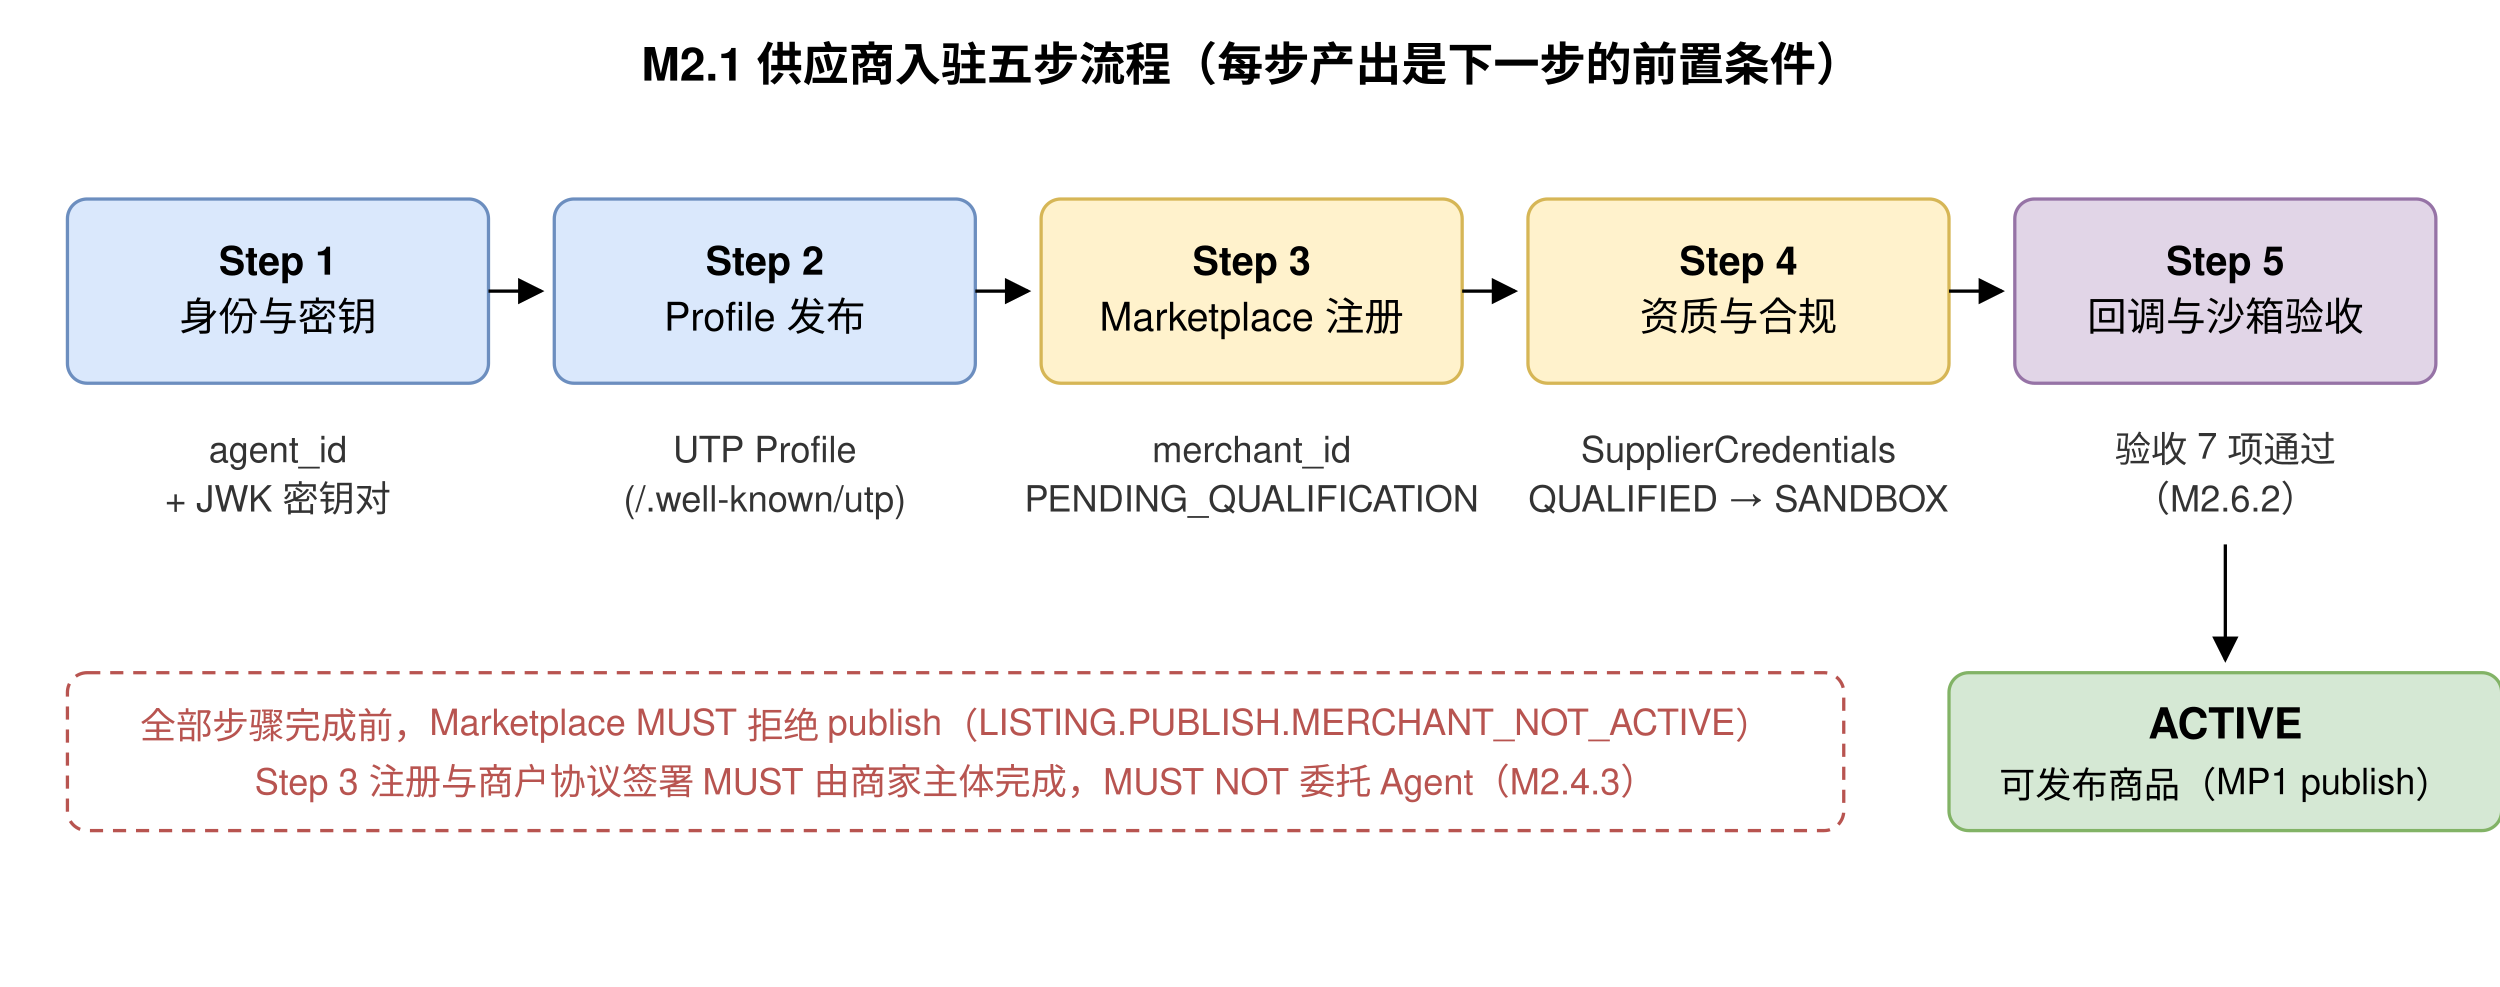
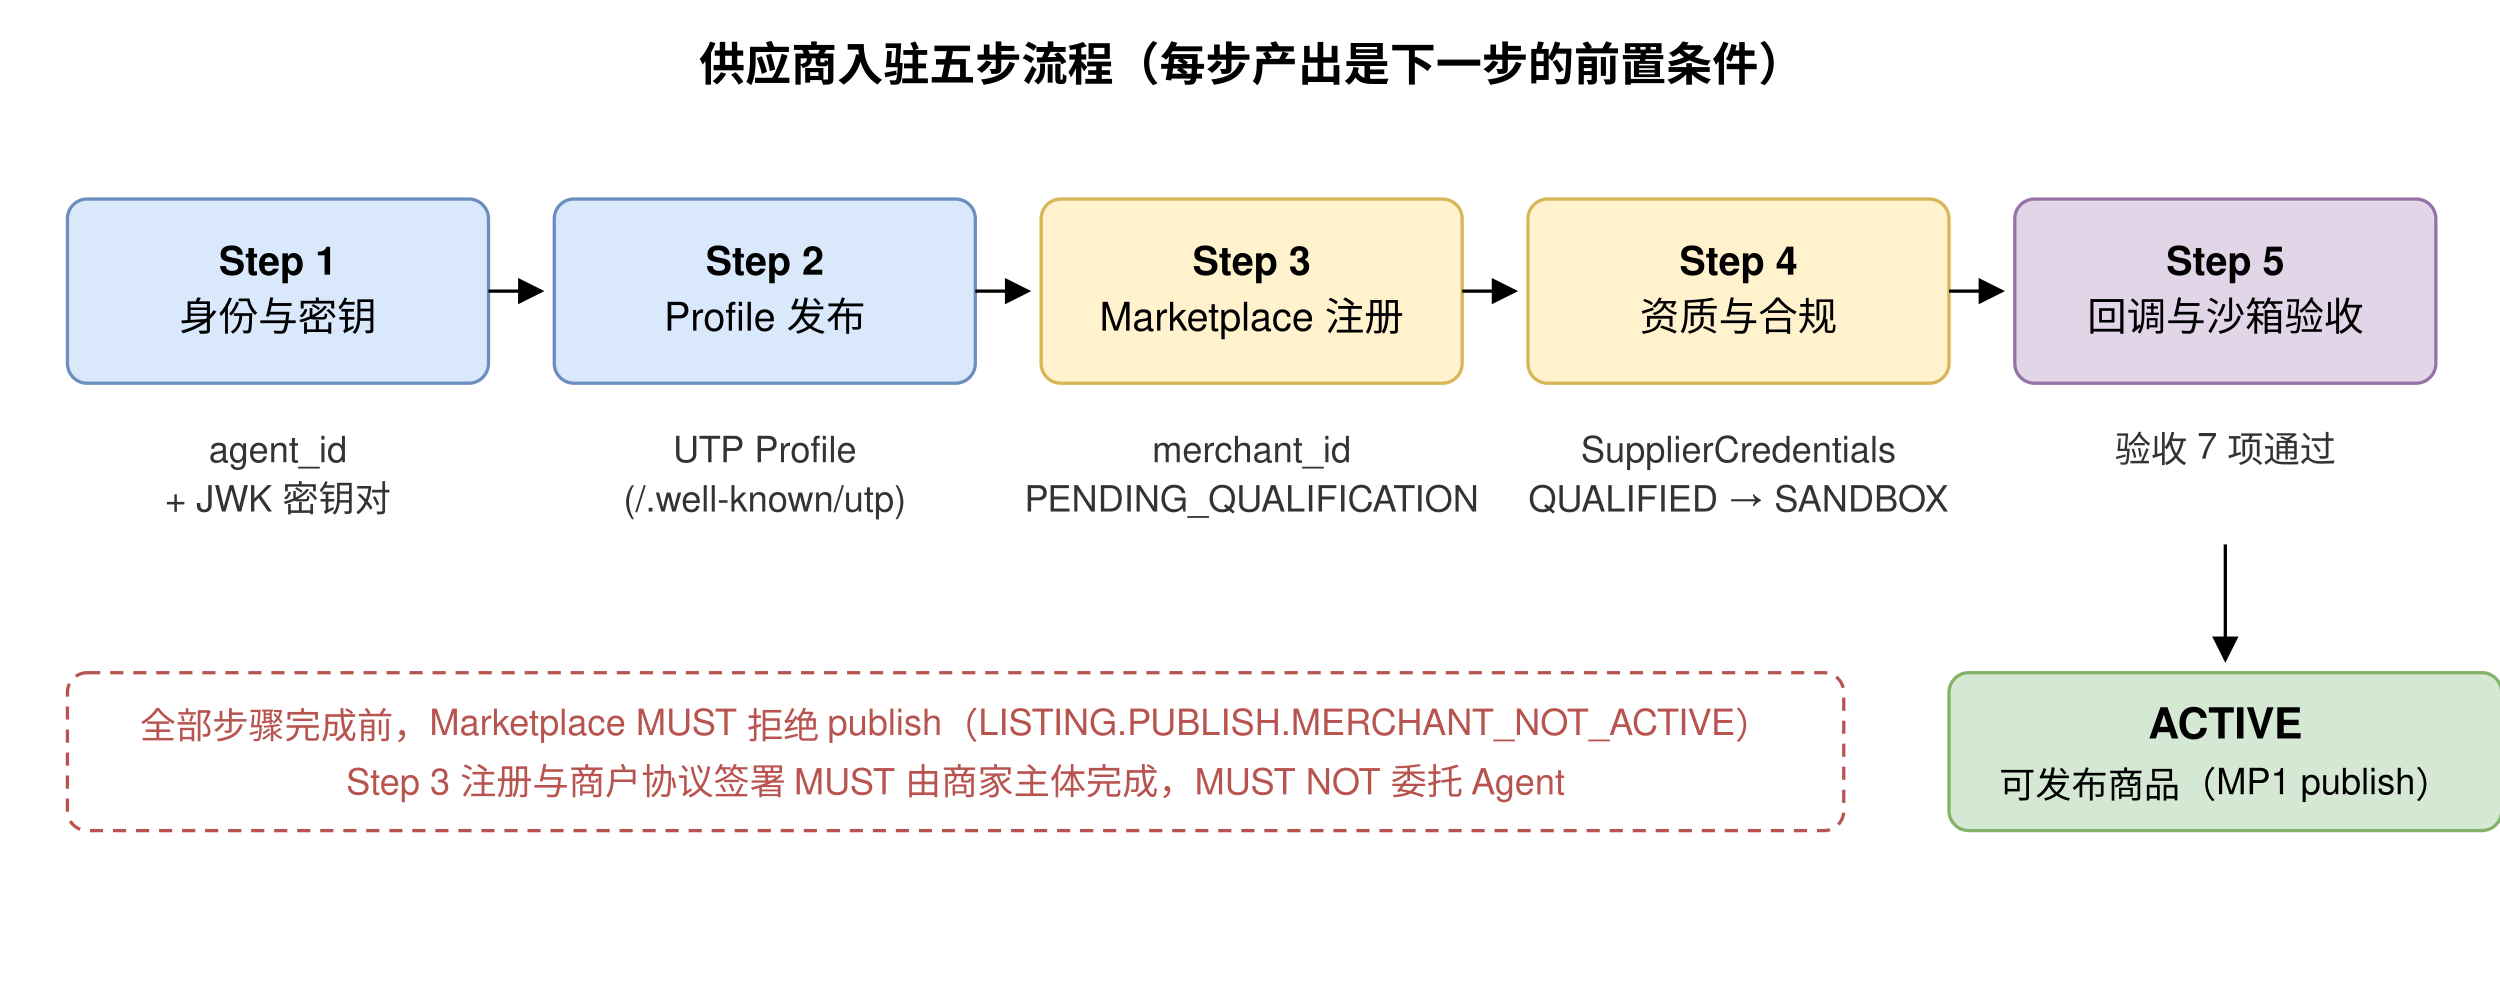
<svg xmlns="http://www.w3.org/2000/svg" version="1.1" width="760px" height="300px" viewBox="-0.5 -0.5 760 300" font-family="Helvetica">
  <defs>
    <marker id="mOnbArrow" markerWidth="10" markerHeight="10" refX="7" refY="4" orient="auto" markerUnits="userSpaceOnUse">
      <path d="M0,0 L8,4 L0,8 Z" fill="rgb(0,0,0)" />
    </marker>
  </defs>
  <g>
-     <text x="380" y="24" text-anchor="middle" font-size="14" font-weight="bold">M2.1 供应商入驻五步流程（每步产出是下一步的前置条件）</text>
+     <text x="380" y="24" text-anchor="middle" font-size="14" font-weight="bold">供应商入驻五步流程（每步产出是下一步的前置条件）</text>
    <rect x="20" y="60" width="128" height="56" rx="6" fill="#dae8fc" stroke="#6c8ebf" />
    <text x="84" y="83" text-anchor="middle" font-size="12" font-weight="bold">Step 1</text>
    <text x="84" y="100" text-anchor="middle" font-size="12">身份与密钥</text>
    <rect x="168" y="60" width="128" height="56" rx="6" fill="#dae8fc" stroke="#6c8ebf" />
    <text x="232" y="83" text-anchor="middle" font-size="12" font-weight="bold">Step 2</text>
    <text x="232" y="100" text-anchor="middle" font-size="12">Profile 发布</text>
    <rect x="316" y="60" width="128" height="56" rx="6" fill="#fff2cc" stroke="#d6b656" />
    <text x="380" y="83" text-anchor="middle" font-size="12" font-weight="bold">Step 3</text>
    <text x="380" y="100" text-anchor="middle" font-size="12">Marketplace 注册</text>
    <rect x="464" y="60" width="128" height="56" rx="6" fill="#fff2cc" stroke="#d6b656" />
    <text x="528" y="83" text-anchor="middle" font-size="12" font-weight="bold">Step 4</text>
    <text x="528" y="100" text-anchor="middle" font-size="12">资质与合规</text>
    <rect x="612" y="60" width="128" height="56" rx="6" fill="#e1d5e7" stroke="#9673a6" />
    <text x="676" y="83" text-anchor="middle" font-size="12" font-weight="bold">Step 5</text>
    <text x="676" y="100" text-anchor="middle" font-size="12">回调与沙箱验收</text>
    <path d="M 148 88 L 164 88" fill="none" stroke="rgb(0,0,0)" marker-end="url(#mOnbArrow)" />
    <path d="M 296 88 L 312 88" fill="none" stroke="rgb(0,0,0)" marker-end="url(#mOnbArrow)" />
    <path d="M 444 88 L 460 88" fill="none" stroke="rgb(0,0,0)" marker-end="url(#mOnbArrow)" />
    <path d="M 592 88 L 608 88" fill="none" stroke="rgb(0,0,0)" marker-end="url(#mOnbArrow)" />
    <g font-size="11" text-anchor="middle" fill="#333333">
      <text x="84" y="140">agent_id</text>
      <text x="84" y="155">+ JWK 密钥对</text>
      <text x="232" y="140">UTP Profile</text>
      <text x="232" y="155">(/.well-known/utp)</text>
      <text x="380" y="140">merchant_id</text>
      <text x="380" y="155">PENDING_QUALIFICATION</text>
      <text x="528" y="140">SupplierCredentials</text>
      <text x="528" y="155">QUALIFIED → SANDBOX</text>
      <text x="676" y="140">验收 7 项通过</text>
-       <text x="676" y="155">（M2.6.2）</text>
+       <text x="676" y="155" />
    </g>
    <path d="M 676 165 L 676 200" fill="none" stroke="rgb(0,0,0)" marker-end="url(#mOnbArrow)" />
    <rect x="592" y="204" width="168" height="48" rx="6" fill="#d5e8d4" stroke="#82b366" />
    <text x="676" y="224" text-anchor="middle" font-size="13" font-weight="bold">ACTIVE</text>
    <text x="676" y="242" text-anchor="middle" font-size="11">可发布商品（MP1 publish）</text>
    <rect x="20" y="204" width="540" height="48" rx="6" fill="none" stroke="#b85450" stroke-dasharray="4 3" />
    <text x="290" y="224" text-anchor="middle" font-size="11" fill="#b85450">全部步骤完成前，Marketplace MUST 拒绝 publish（LISTING.PUBLISH.MERCHANT_NOT_ACTIVE）</text>
-     <text x="290" y="241" text-anchor="middle" font-size="11" fill="#b85450">Step 3 注册与商户协议签署 MUST 由商家主体完成，MUST NOT 委托 Agent（M2.4.3）</text>
+     <text x="290" y="241" text-anchor="middle" font-size="11" fill="#b85450">Step 3 注册与商户协议签署 MUST 由商家主体完成，MUST NOT 委托 Agent</text>
  </g>
</svg>
